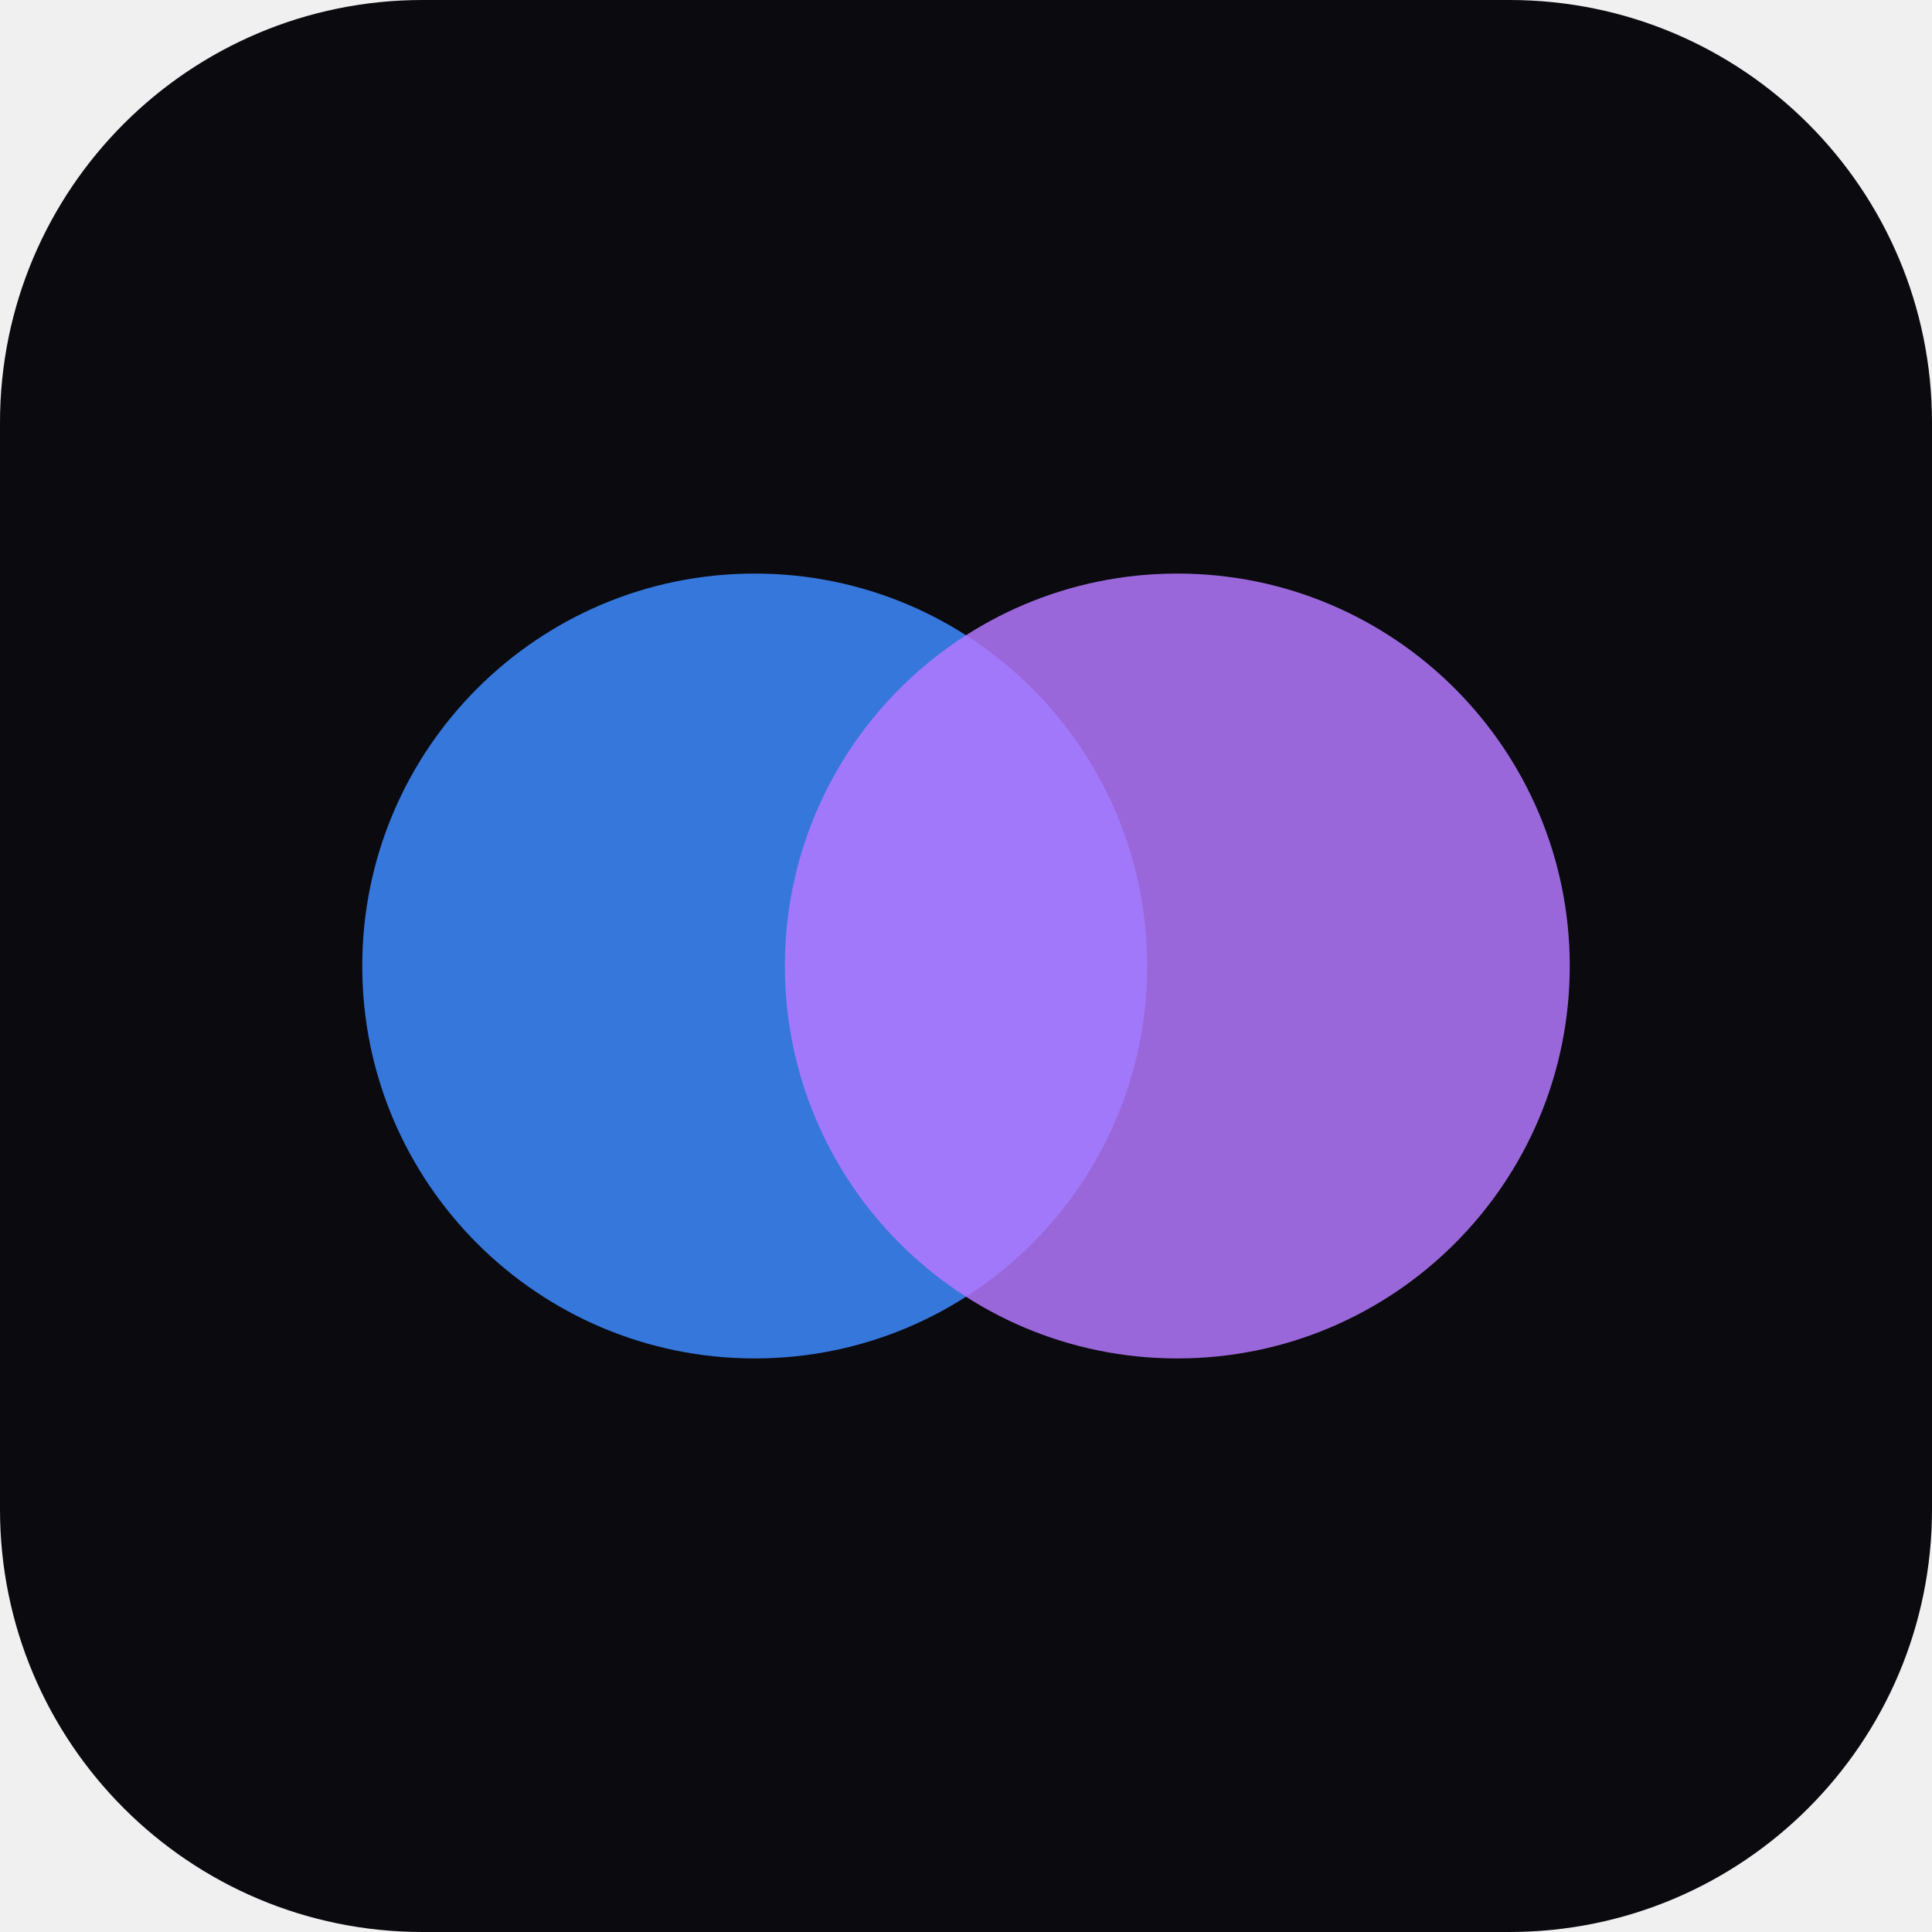
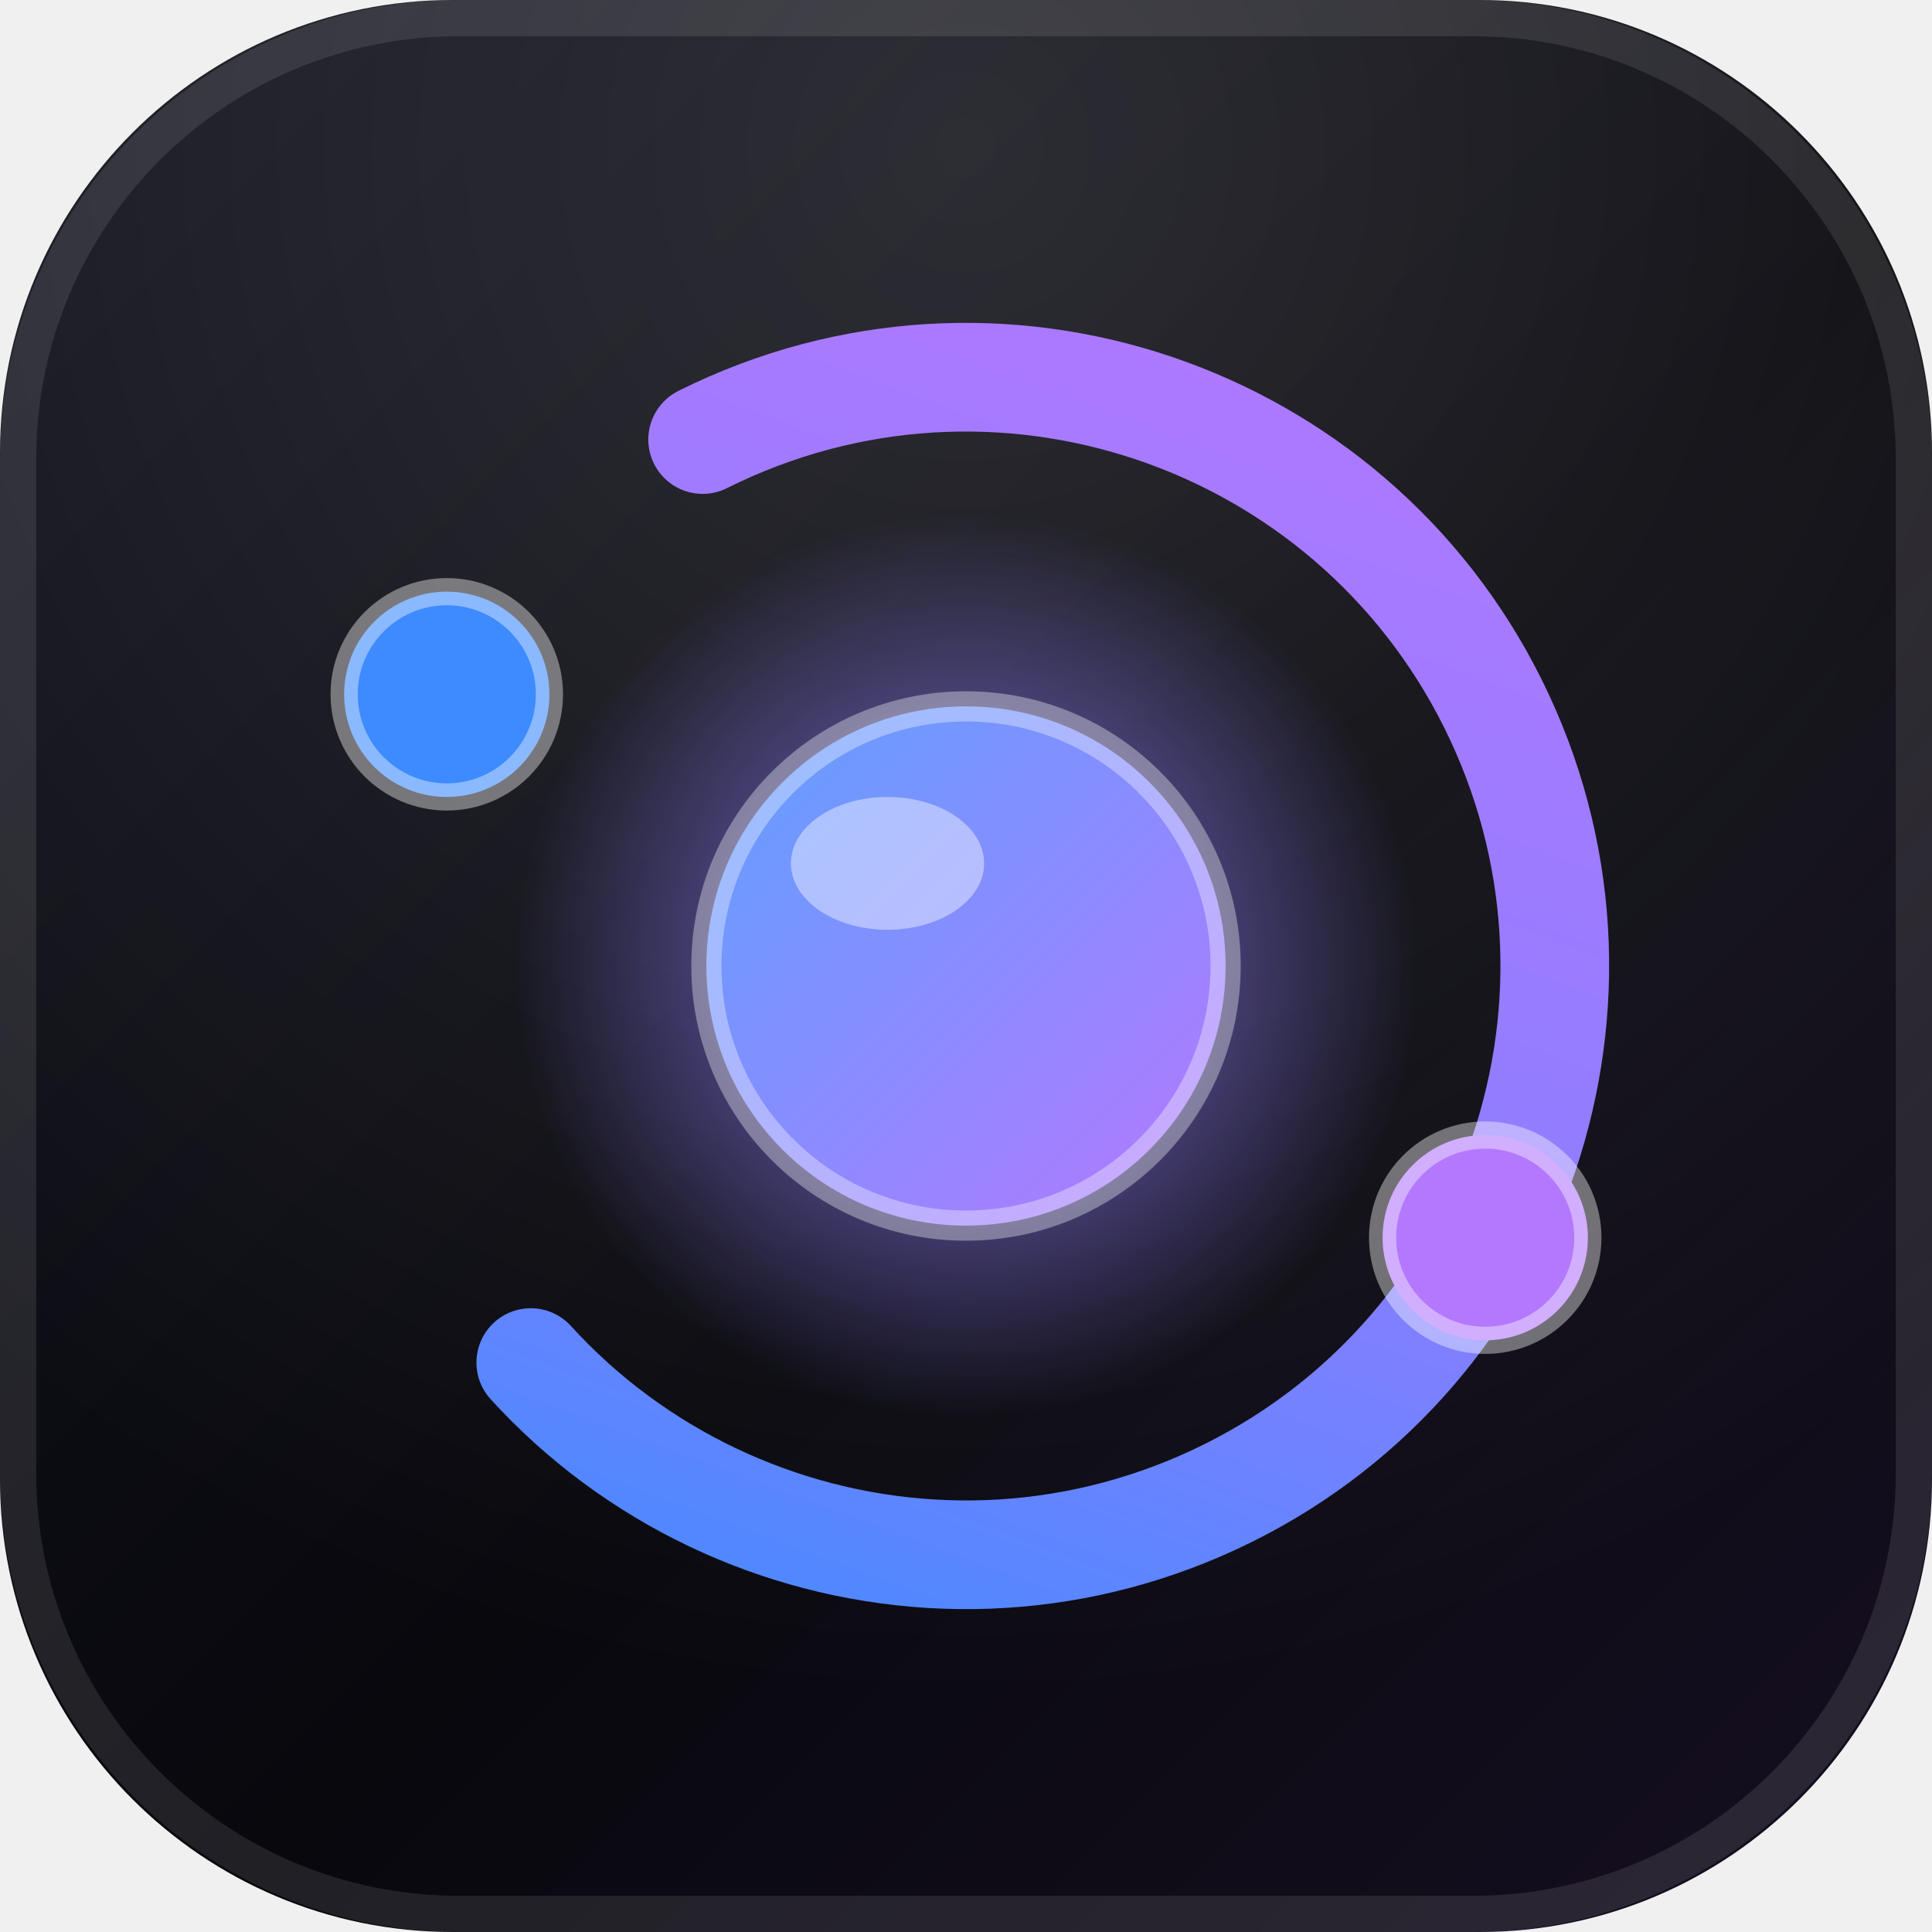
<svg xmlns="http://www.w3.org/2000/svg" viewBox="0 0 64 64">
-   <rect width="64" height="64" rx="14" fill="#0a0a0f" />
-   <circle cx="25" cy="32" r="13" fill="#3d8bff" opacity=".85" />
-   <circle cx="39" cy="32" r="13" fill="#b478ff" opacity=".85" />
+   <defs>
+     <linearGradient id="bg" x1="0" y1="0" x2="1" y2="1">
+       <stop offset="0%" stop-color="#141420" />
+       <stop offset="55%" stop-color="#08080d" />
+       <stop offset="100%" stop-color="#160f22" />
+     </linearGradient>
+     <radialGradient id="topShine" cx="0.5" cy="0.08" r="0.8">
+       <stop offset="0%" stop-color="#ffffff" stop-opacity=".13" />
+       <stop offset="100%" stop-color="#ffffff" stop-opacity="0" />
+     </radialGradient>
+     <linearGradient id="ring" x1="0" y1="0" x2="1" y2="1">
+       <stop offset="0%" stop-color="#3d8bff" />
+       <stop offset="48%" stop-color="#8f7dff" />
+       <stop offset="100%" stop-color="#b478ff" />
+     </linearGradient>
+     <radialGradient id="coreGlow" cx="0.5" cy="0.5" r="0.5">
+       <stop offset="0%" stop-color="#c9b6ff" stop-opacity=".9" />
+       <stop offset="60%" stop-color="#8f7dff" stop-opacity=".35" />
+       <stop offset="100%" stop-color="#8f7dff" stop-opacity="0" />
+     </radialGradient>
+     <linearGradient id="coreFill" x1="0" y1="0" x2="1" y2="1">
+       <stop offset="0%" stop-color="#5fa0ff" />
+       <stop offset="100%" stop-color="#b478ff" />
+     </linearGradient>
+   </defs>
+   <rect width="64" height="64" rx="15" fill="url(#bg)" />
+   <rect width="64" height="64" rx="15" fill="url(#topShine)" />
+   <circle cx="32" cy="32" r="19.5" fill="none" stroke="url(#ring)" stroke-width="3.6" stroke-linecap="round" stroke-dasharray="86 36" transform="rotate(-115 32 32)" />
+   <circle cx="32" cy="32" r="15" fill="url(#coreGlow)" />
+   <circle cx="32" cy="32" r="8.6" fill="url(#coreFill)" />
+   <circle cx="32" cy="32" r="8.6" fill="none" stroke="#ffffff" stroke-opacity=".35" stroke-width="1" />
+   <ellipse cx="29.4" cy="28.6" rx="3.2" ry="2.2" fill="#ffffff" opacity=".42" />
+   <circle cx="14.8" cy="23" r="3.4" fill="#3d8bff" />
+   <circle cx="14.8" cy="23" r="3.4" fill="none" stroke="#ffffff" stroke-opacity=".4" stroke-width=".9" />
+   <circle cx="49.2" cy="41" r="3.4" fill="#b478ff" />
+   <circle cx="49.2" cy="41" r="3.4" fill="none" stroke="#ffffff" stroke-opacity=".4" stroke-width=".9" />
+   <rect x="0.6" y="0.6" width="62.8" height="62.8" rx="14.6" fill="none" stroke="#ffffff" stroke-opacity=".1" stroke-width="1.2" />
</svg>
